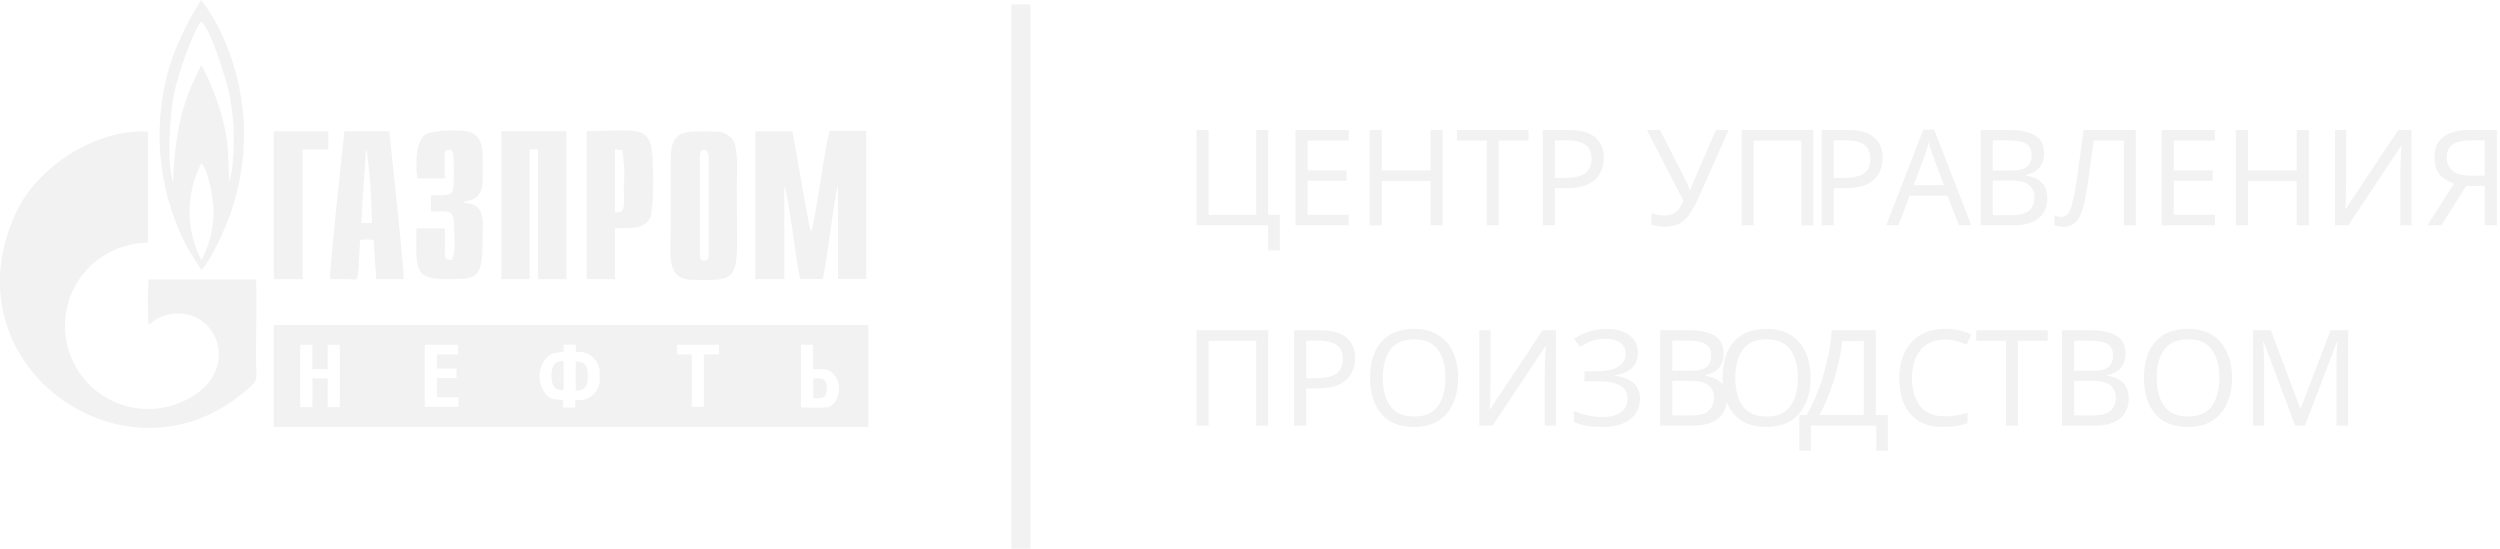
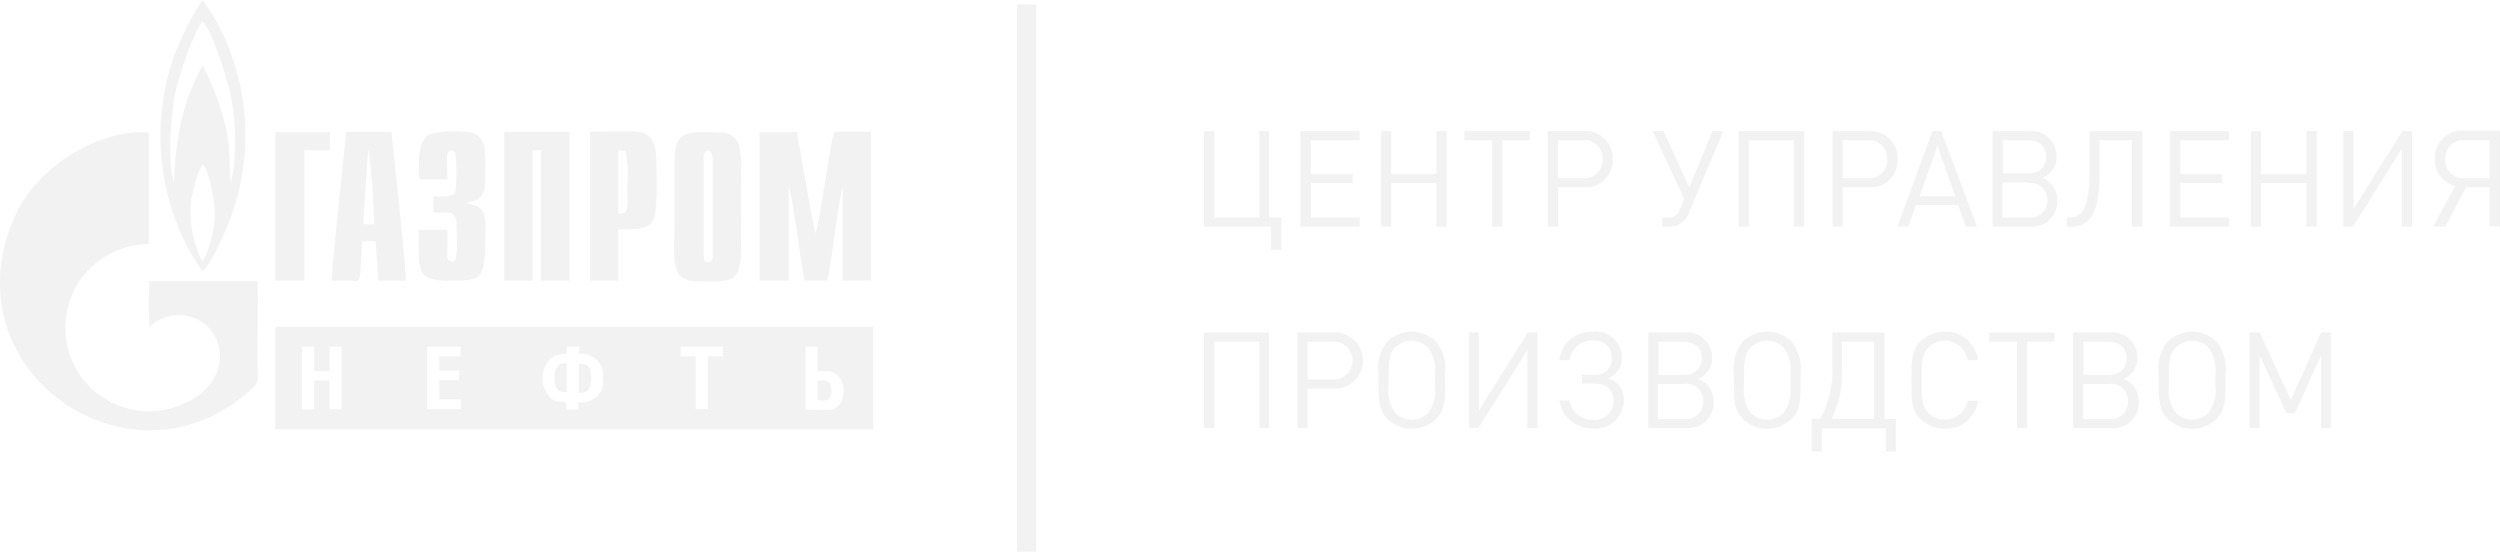
- <svg xmlns="http://www.w3.org/2000/svg" viewBox="0 0 206 45.21">
+ <svg xmlns="http://www.w3.org/2000/svg" viewBox="0 0 204.86 45.21">
  <defs>
-     <style>.cls-1,.cls-2,.cls-3{fill:#f2f2f2;}.cls-1{fill-rule:evenodd;}.cls-3{font-size:11px;font-family:DINPro-Regular, DINPro;}.cls-4{letter-spacing:-0.05em;}.cls-5{letter-spacing:0em;}.cls-6{letter-spacing:-0.02em;}.cls-7{letter-spacing:-0.02em;}.cls-8{letter-spacing:0em;}.cls-9{letter-spacing:-0.01em;}</style>
+     <style>.cls-1,.cls-2{fill:#f2f2f2;}.cls-1{fill-rule:evenodd;}</style>
  </defs>
  <g id="Слой_2" data-name="Слой 2">
    <g id="Layer_1" data-name="Layer 1">
      <path class="cls-1" d="M66,33.54V28.41h1v2c.85.06,1.14-.14,1.69.41.78.8.48,2.54-.54,2.74a15.05,15.05,0,0,1-2.13,0ZM46.45,29V28.4h1V29a1.74,1.74,0,0,1,1.95,1.95,1.72,1.72,0,0,1-2,2v.63h-1v-.61c-.69-.1-1,0-1.42-.49a2.32,2.32,0,0,1,0-2.94c.42-.46.69-.47,1.46-.55ZM25.74,33.55h-1V28.41l1,0v2H27l0-2h1v5.14H27V31.18H25.75v2.38Zm30.1-5.14h3.4v.79H58v4.32l-1,0V29.2l-1.21,0v-.77ZM36,30.37h1.62v.78H36v1.58h1.77v.79H35V28.41h2.75v.79H36l0,1.18ZM22.55,35.18l49,0,0-8.4H22.56v8.39ZM12.2,26.79a2.62,2.62,0,0,0,.48-.36,3.68,3.68,0,0,1,1.63-.59c4-.36,5.81,5.54.09,7.5A6.85,6.85,0,0,1,7.83,21.58,7,7,0,0,1,12.19,20V10.85C8,10.57,3.12,13.69,1.34,17.47-4.51,29.92,10,40.41,19.83,32.54c1.68-1.35,1.26-1.07,1.26-3.09,0-1.36.09-5.67,0-6.42H12.24a31,31,0,0,0,0,3.76ZM62.3,23h2.33l0-7.65c.31.47,1,6.44,1.3,7.64h1.85c.36-1.24,1-7.17,1.27-7.65l0,7.65h2.33l0-12.2h-3c-.4,1-1.2,7.65-1.56,8.32-.17-.36-1.31-7.23-1.52-8.29l-3.06,0V23ZM16.6,13.44c.55.53,1,3,1,4a8.76,8.76,0,0,1-1,4,8.63,8.63,0,0,1,0-8ZM14.27,15c-.56-1.48-.28-5.62.09-7.38.29-1.37,1.51-5.07,2.23-5.85.82.72,2,4.66,2.29,5.87a19.47,19.47,0,0,1,.3,5.7c0,.47-.25,1.46-.25,1.75-.22-2,.06-2.9-.62-5.4a21.78,21.78,0,0,0-1.62-4.17.58.58,0,0,0-.1-.13,18.37,18.37,0,0,0-1.68,4.27A26.17,26.17,0,0,0,14.27,15Zm2.32,7.23c.77-.68,2-3.44,2.44-4.75A19.54,19.54,0,0,0,18,2.26,14,14,0,0,0,16.58,0a24.56,24.56,0,0,0-2.41,4.84A19.86,19.86,0,0,0,15.23,20c.58,1.12,1,1.59,1.36,2.27ZM41.32,23h2.32l0-10.69h.7l0,10.69h2.33l0-12.19H41.32V23Zm16.34-10c0-1,.74-.79.74,0v7.87c0,.55-.12.72-.67.54l-.07-.54V12.9Zm-1-2.11c-1.49.22-1.39,1.55-1.39,3v4.45c0,2.76-.45,4.69,1.85,4.72,4.19.07,3.59.1,3.59-7.46,0-1.06.17-3.33-.32-4.08a1.68,1.68,0,0,0-1.56-.66,15.61,15.61,0,0,0-2.17,0ZM29.78,18.38c0-.72.21-3.52.28-4.59l.06-.82c0-.62.08-.56.09-.63s0,0,0-.06a52.92,52.92,0,0,1,.44,6.1ZM27.2,23h1.41c1.05,0,.83.61,1.06-3.21a2.64,2.64,0,0,1,1.12,0L31,23h2.27c.06-.49-1.11-11.46-1.19-12.19h-3.7c-.15,1.41-1.27,11.71-1.18,12.2Zm7.14-8.3h2.32c0-.48-.06-1.79,0-2.12a.35.35,0,0,1,.67,0,16.31,16.31,0,0,1,0,3.12c-.23.57-1.24.34-1.82.39v1.32c1.24.08,1.9-.32,1.9,1.13,0,.78.18,2.28-.18,2.89-.72,0-.57-.37-.57-1s0-1.07,0-1.61l-2.35,0C34.32,22,34,23,36.69,23s3.08.08,3.08-3.53c0-.89.2-2.13-.71-2.59-.24-.12-.66-.11-.88-.23l.8-.23c.91-.43.79-1.54.79-2.36,0-1.38.15-2.74-1-3.16-.72-.25-3.27-.2-3.78.23-.81.69-.71,2.53-.61,3.57Zm16.35-2.4.58.09a11.17,11.17,0,0,1,.13,2.93c0,1.54.23,2.26-.73,2.17l0-5.19ZM48.31,23h2.36V18.82c1.35-.08,2.61.16,3-1.13a23.26,23.26,0,0,0,.12-4c0-3.57-1-2.89-5.44-2.89V23Zm-25.7,0h2.33l0-10.69h2.11l0-1.49-4.49,0V23Zm24.83,9.19c.8,0,1-.39,1-1.22s-.2-1.17-1-1.18v2.4Zm-1,0V29.77c-.73-.08-1,.45-1,1.16s.2,1.31,1,1.19ZM67,32.78c.76.13,1.16,0,1.13-.81s-.41-.86-1.12-.78v1.59Z" />
      <polygon class="cls-2" points="83.34 0.36 84.91 0.36 84.91 45.21 83.34 45.21 83.34 0.36 83.34 0.36" />
-       <text class="cls-3" transform="translate(97.53 18.57)">ЦЕНТР УП<tspan class="cls-4" x="51.51" y="0">Р</tspan>
-         <tspan class="cls-5" x="57.89" y="0">А</tspan>
-         <tspan class="cls-6" x="64.61" y="0">В</tspan>
-         <tspan x="71.74" y="0">ЛЕНИЯ</tspan>
-         <tspan x="0" y="16.5">ПРОИЗВ</tspan>
-         <tspan class="cls-7" x="43.74" y="16.5">О</tspan>
-         <tspan class="cls-8" x="50.67" y="16.5">Д</tspan>
-         <tspan class="cls-9" x="58.3" y="16.5">С</tspan>
-         <tspan x="65.2" y="16.5">ТВОМ</tspan>
-       </text>
+       <path class="cls-2" d="M104.15,20.47v-1.9H98.66V10.74h.84v7.09h3.7V10.74H104v7.09H105v2.64Z" />
+       <path class="cls-2" d="M106.56,18.57V10.74h4.85v.75h-4v2.76h3.43V15h-3.43v2.83h4v.74Z" />
+       <path class="cls-2" d="M117.7,18.57V15H114v3.57h-.83V10.74H114v3.51h3.71V10.74h.84v7.83Z" />
+       <path class="cls-2" d="M123.1,11.49v7.08h-.83V11.49H120v-.75h5.37v.75Z" />
+       <path class="cls-2" d="M129.74,15.35h-2.07v3.22h-.84V10.74h2.91a2.23,2.23,0,0,1,2.42,2.3A2.23,2.23,0,0,1,129.74,15.35Zm-.08-3.86h-2V14.6h2A1.47,1.47,0,0,0,131.32,13,1.47,1.47,0,0,0,129.66,11.49Z" />
+       <path class="cls-2" d="M138.43,17.35a1.66,1.66,0,0,1-1.54,1.22h-.68v-.74h.49c.54,0,.8-.25,1-.79l.31-.73-2.58-5.57h.89l2.11,4.63,1.9-4.63h.89Z" />
+       <path class="cls-2" d="M147,18.57V11.49h-3.7v7.08h-.83V10.74h5.37v7.83Z" />
+       <path class="cls-2" d="M153.06,15.35H151v3.22h-.83V10.74h2.91a2.23,2.23,0,0,1,2.42,2.3A2.23,2.23,0,0,1,153.06,15.35ZM153,11.49h-2V14.6h2A1.47,1.47,0,0,0,154.64,13,1.47,1.47,0,0,0,153,11.49Z" />
+       <path class="cls-2" d="M161.08,18.57l-.62-1.77H157l-.63,1.77h-.89l2.88-7.83h.71L162,18.57Zm-2.31-6.63-1.48,4.14h2.93Z" />
+       <path class="cls-2" d="M166.28,18.57h-3V10.74h2.95a2.07,2.07,0,0,1,2.3,2.06,1.84,1.84,0,0,1-.57,1.38,1.45,1.45,0,0,1-.58.37A1.78,1.78,0,0,1,168,15a1.9,1.9,0,0,1,.58,1.45A2.07,2.07,0,0,1,166.28,18.57Zm-.16-7.08h-2v2.72h2c1,0,1.54-.51,1.54-1.37S167.09,11.49,166.12,11.49Zm.09,3.46h-2.13v2.88h2.13a1.42,1.42,0,0,0,1.57-1.45A1.4,1.4,0,0,0,166.21,15Z" />
+       <path class="cls-2" d="M174.7,18.57V11.49h-2.65v2.68c0,3.3-.8,4.4-2.29,4.4h-.39v-.74h.2c1,0,1.66-.65,1.66-3.91V10.74h4.31v7.83Z" />
+       <path class="cls-2" d="M177.81,18.57V10.74h4.85v.75h-4v2.76h3.43V15h-3.43v2.83h4v.74Z" />
+       <path class="cls-2" d="M189,18.57V15h-3.71v3.57h-.84V10.74h.84v3.51H189V10.74h.84v7.83Z" />
+       <path class="cls-2" d="M196.82,18.57V12.18l-4,6.39h-.8V10.74h.84v6.38l4-6.38h.79v7.83Z" />
+       <path class="cls-2" d="M200.39,18.57h-1l1.8-3.34A2.14,2.14,0,0,1,199.53,13a2.22,2.22,0,0,1,2.42-2.3h2.91v7.83H204V15.35h-1.93ZM204,11.48h-2A1.47,1.47,0,0,0,200.37,13,1.47,1.47,0,0,0,202,14.6h2Z" />
+       <path class="cls-2" d="M103.2,35.07V28H99.5v7.08h-.84V27.24H104v7.83Z" />
+       <path class="cls-2" d="M109.23,31.85h-2.08v3.22h-.83V27.24h2.91a2.31,2.31,0,1,1,0,4.61ZM109.15,28h-2V31.1h2a1.56,1.56,0,1,0,0-3.11Z" />
+       <path class="cls-2" d="M118.42,31.16c0,1.56,0,2.45-.74,3.17a2.87,2.87,0,0,1-4,0c-.71-.72-.73-1.61-.73-3.17v-.61a3.43,3.43,0,0,1,.73-2.56,2.87,2.87,0,0,1,4,0,3.54,3.54,0,0,1,.74,2.63Zm-.84-.42a3.1,3.1,0,0,0-.55-2.26,1.91,1.91,0,0,0-2.7,0c-.55.55-.55,1.37-.55,2.45v.78a2.87,2.87,0,0,0,.55,2.12,1.91,1.91,0,0,0,2.7,0,3.14,3.14,0,0,0,.55-2.29Z" />
+       <path class="cls-2" d="M125.16,35.07V28.68l-4,6.39h-.79V27.24h.83v6.38l4-6.38H126v7.83Z" />
+       <path class="cls-2" d="M127.8,32.81h.82a1.86,1.86,0,0,0,1.88,1.59,1.54,1.54,0,0,0,1.72-1.5c0-1-.57-1.47-1.59-1.47h-1v-.72h1a1.3,1.3,0,0,0,1.44-1.42c0-.89-.62-1.39-1.59-1.39a1.88,1.88,0,0,0-1.87,1.61h-.83a2.61,2.61,0,0,1,2.71-2.33,2.15,2.15,0,0,1,2.42,2.07A1.83,1.83,0,0,1,131.81,31a1.82,1.82,0,0,1,1.25,1.88,2.32,2.32,0,0,1-2.6,2.22A2.61,2.61,0,0,1,127.8,32.81Z" />
+       <path class="cls-2" d="M138.07,35.07h-3V27.24H138a2.07,2.07,0,0,1,2.3,2.06,1.84,1.84,0,0,1-.57,1.38,1.45,1.45,0,0,1-.58.37,1.78,1.78,0,0,1,.69.43,1.94,1.94,0,0,1,.58,1.45A2.07,2.07,0,0,1,138.07,35.07ZM137.91,28h-2v2.72h2c1,0,1.54-.51,1.54-1.37S138.88,28,137.91,28Zm.09,3.46h-2.13v2.88H138a1.42,1.42,0,0,0,1.57-1.45A1.4,1.4,0,0,0,138,31.45Z" />
+       <path class="cls-2" d="M147.55,31.16c0,1.56,0,2.45-.74,3.17a2.87,2.87,0,0,1-4,0c-.71-.72-.73-1.61-.73-3.17v-.61a3.43,3.43,0,0,1,.73-2.56,2.87,2.87,0,0,1,4,0,3.54,3.54,0,0,1,.74,2.63Zm-.84-.42a3.1,3.1,0,0,0-.55-2.26,1.91,1.91,0,0,0-2.7,0c-.55.55-.55,1.37-.55,2.45v.78a2.92,2.92,0,0,0,.55,2.12,1.91,1.91,0,0,0,2.7,0,3.14,3.14,0,0,0,.55-2.29Z" />
+       <path class="cls-2" d="M149.15,34.33a8.1,8.1,0,0,0,1-4.45V27.24h4.27v7.09h.93V37h-.82v-1.9h-5.24V37h-.83V34.33Zm4.42,0V28h-2.64V30.4a7.93,7.93,0,0,1-.85,3.93Z" />
+       <path class="cls-2" d="M159.37,35.14a2.82,2.82,0,0,1-2-.81c-.74-.74-.74-1.51-.74-3.17s0-2.43.74-3.17a2.78,2.78,0,0,1,2-.81,2.62,2.62,0,0,1,2.71,2.33h-.85a1.85,1.85,0,0,0-1.86-1.59,1.88,1.88,0,0,0-1.35.55c-.5.51-.55,1.05-.55,2.69s.05,2.18.55,2.68a1.92,1.92,0,0,0,3.23-1h.83A2.64,2.64,0,0,1,159.37,35.14Z" />
+       <path class="cls-2" d="M166.12,28v7.08h-.84V28H163v-.75h5.36V28Z" />
+       <path class="cls-2" d="M172.89,35.07h-3V27.24h2.94a2.07,2.07,0,0,1,2.31,2.06,1.84,1.84,0,0,1-.57,1.38,1.61,1.61,0,0,1-.58.37,1.78,1.78,0,0,1,.69.43,1.94,1.94,0,0,1,.58,1.45A2.07,2.07,0,0,1,172.89,35.07ZM172.73,28h-2v2.72h2c1,0,1.53-.51,1.53-1.37S173.69,28,172.73,28Zm.08,3.46h-2.13v2.88h2.13a1.41,1.41,0,0,0,1.57-1.45A1.4,1.4,0,0,0,172.81,31.45Z" />
+       <path class="cls-2" d="M182.37,31.16c0,1.56,0,2.45-.74,3.17a2.87,2.87,0,0,1-4,0c-.71-.72-.74-1.61-.74-3.17v-.61a3.44,3.44,0,0,1,.74-2.56,2.87,2.87,0,0,1,4,0,3.54,3.54,0,0,1,.74,2.63Zm-.84-.42a3.1,3.1,0,0,0-.55-2.26,1.91,1.91,0,0,0-2.7,0c-.55.55-.55,1.37-.55,2.45v.78a2.87,2.87,0,0,0,.55,2.12,1.91,1.91,0,0,0,2.7,0,3.14,3.14,0,0,0,.55-2.29Z" />
+       <path class="cls-2" d="M190.2,35.07V29.12l-2.14,4.72h-.71l-2.18-4.72v5.95h-.83V27.24h.83l2.55,5.56,2.48-5.56H191v7.83Z" />
    </g>
  </g>
</svg>
